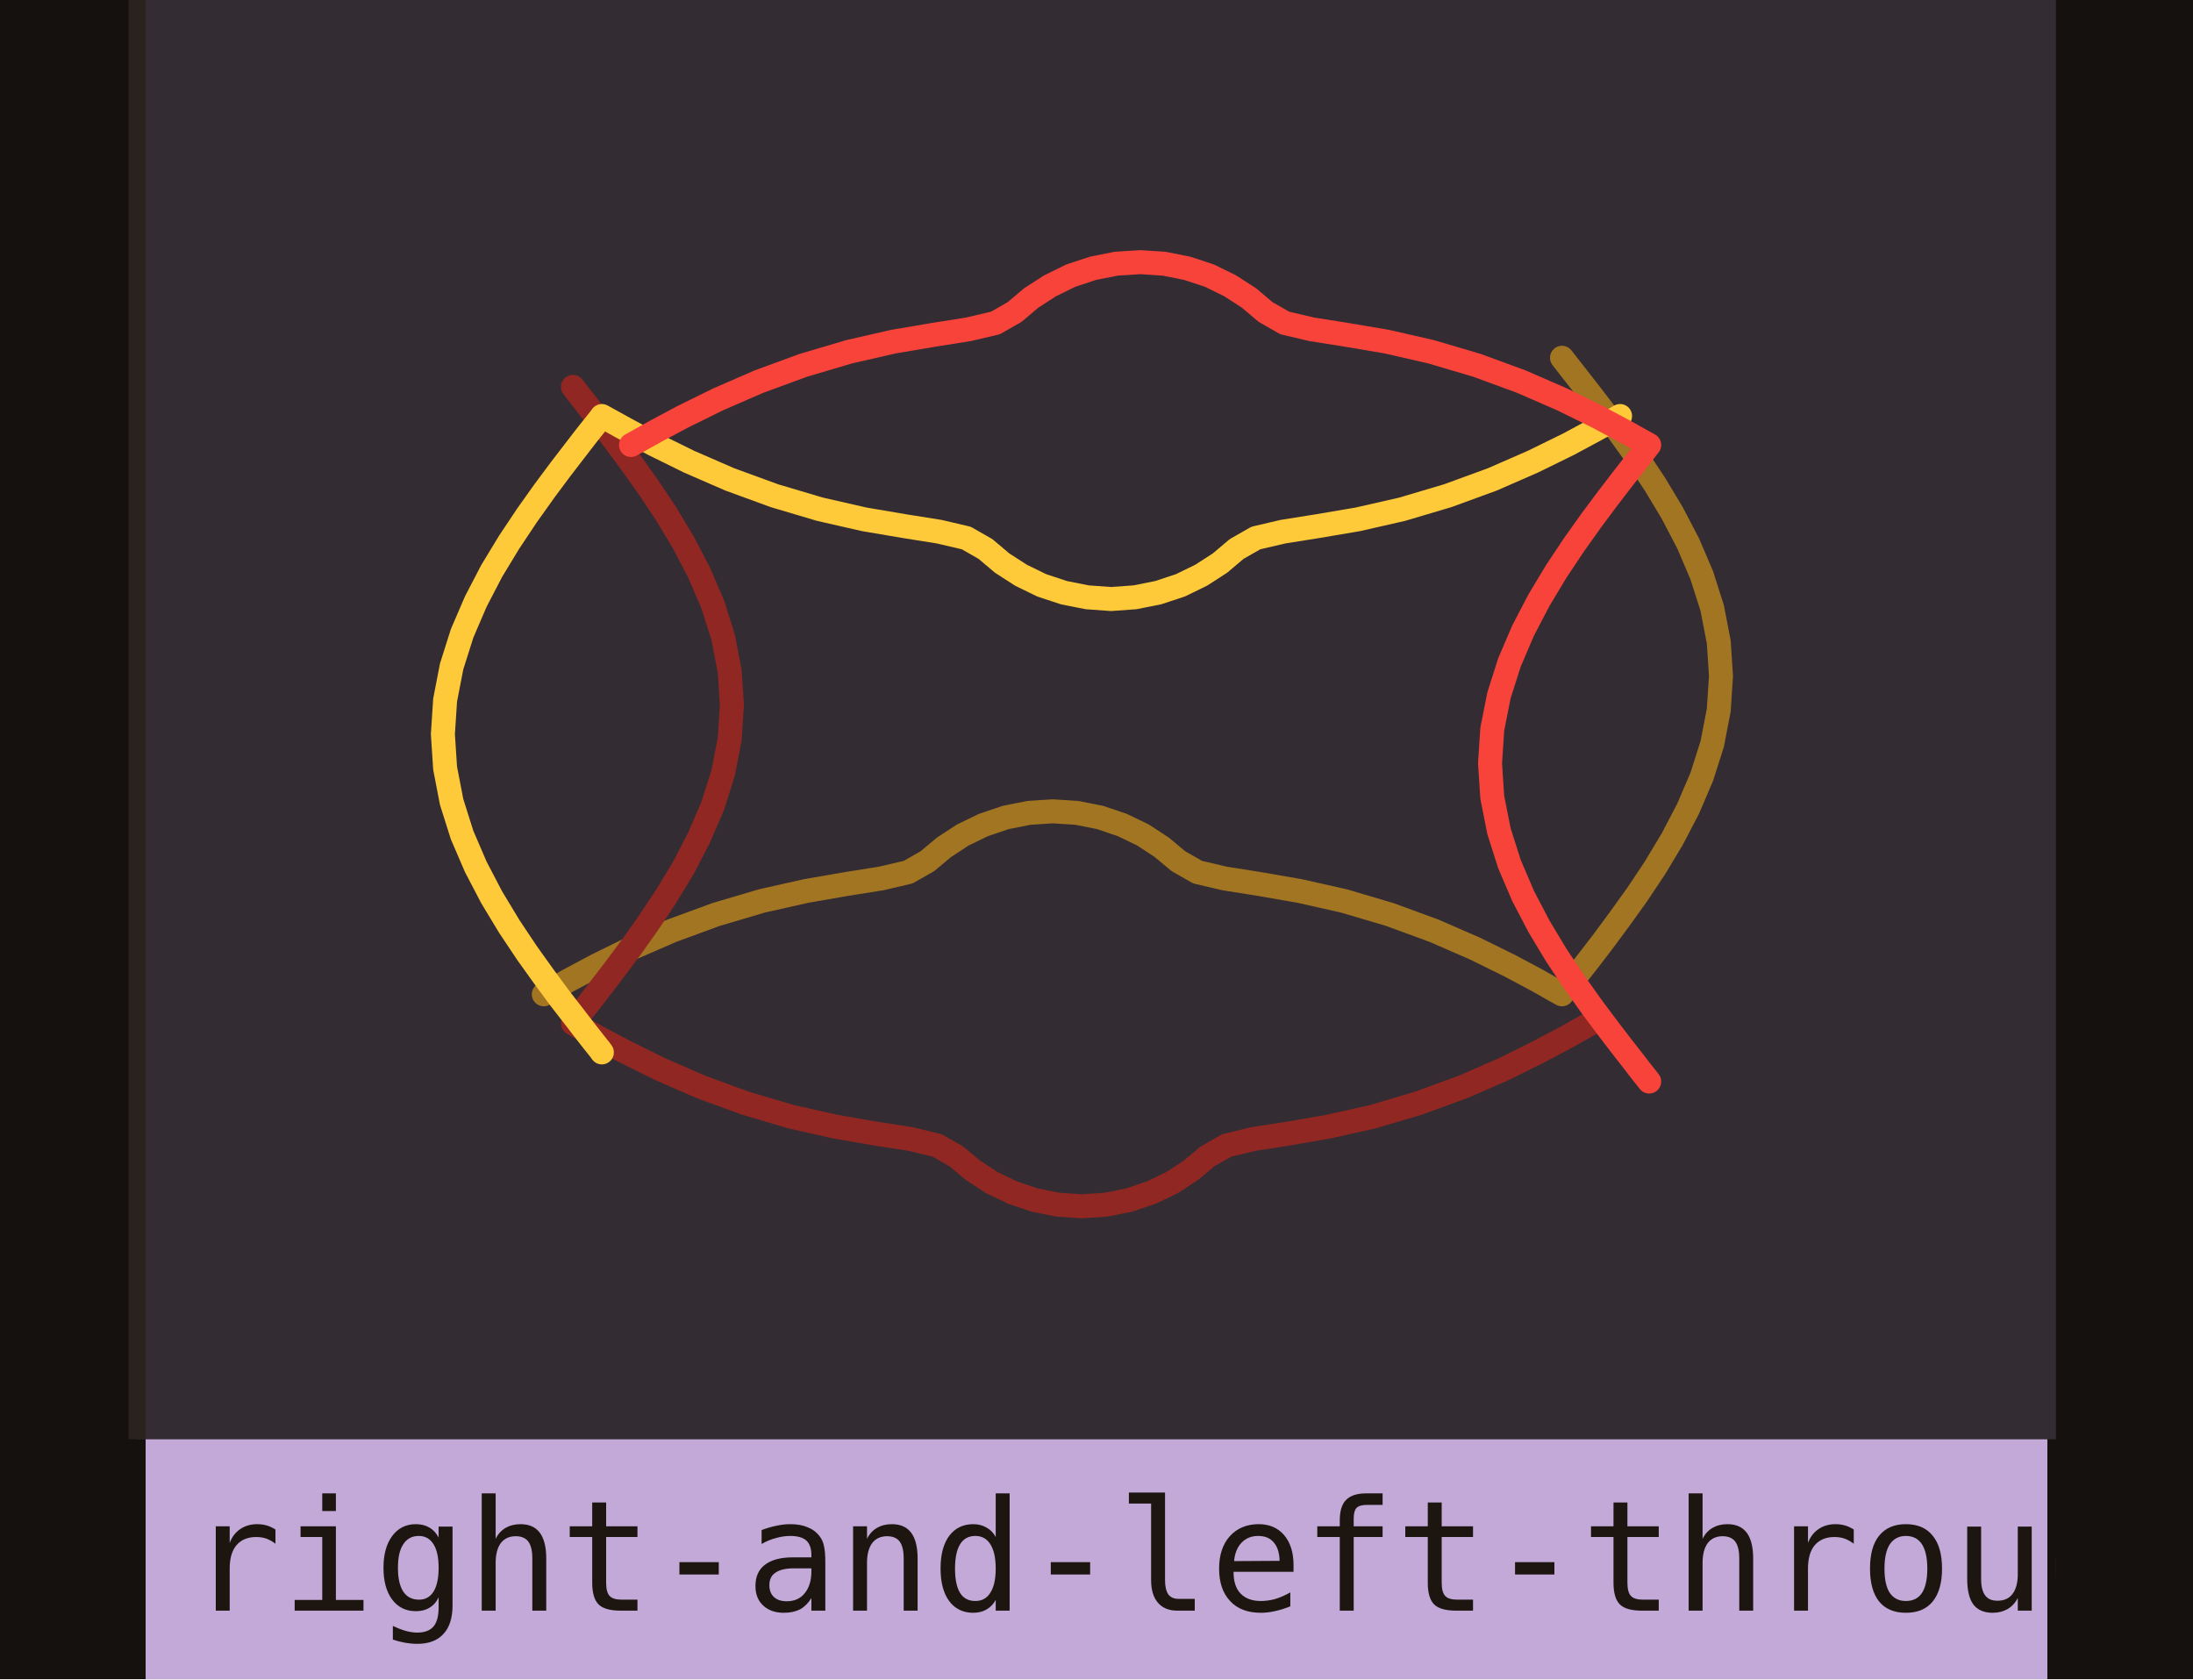
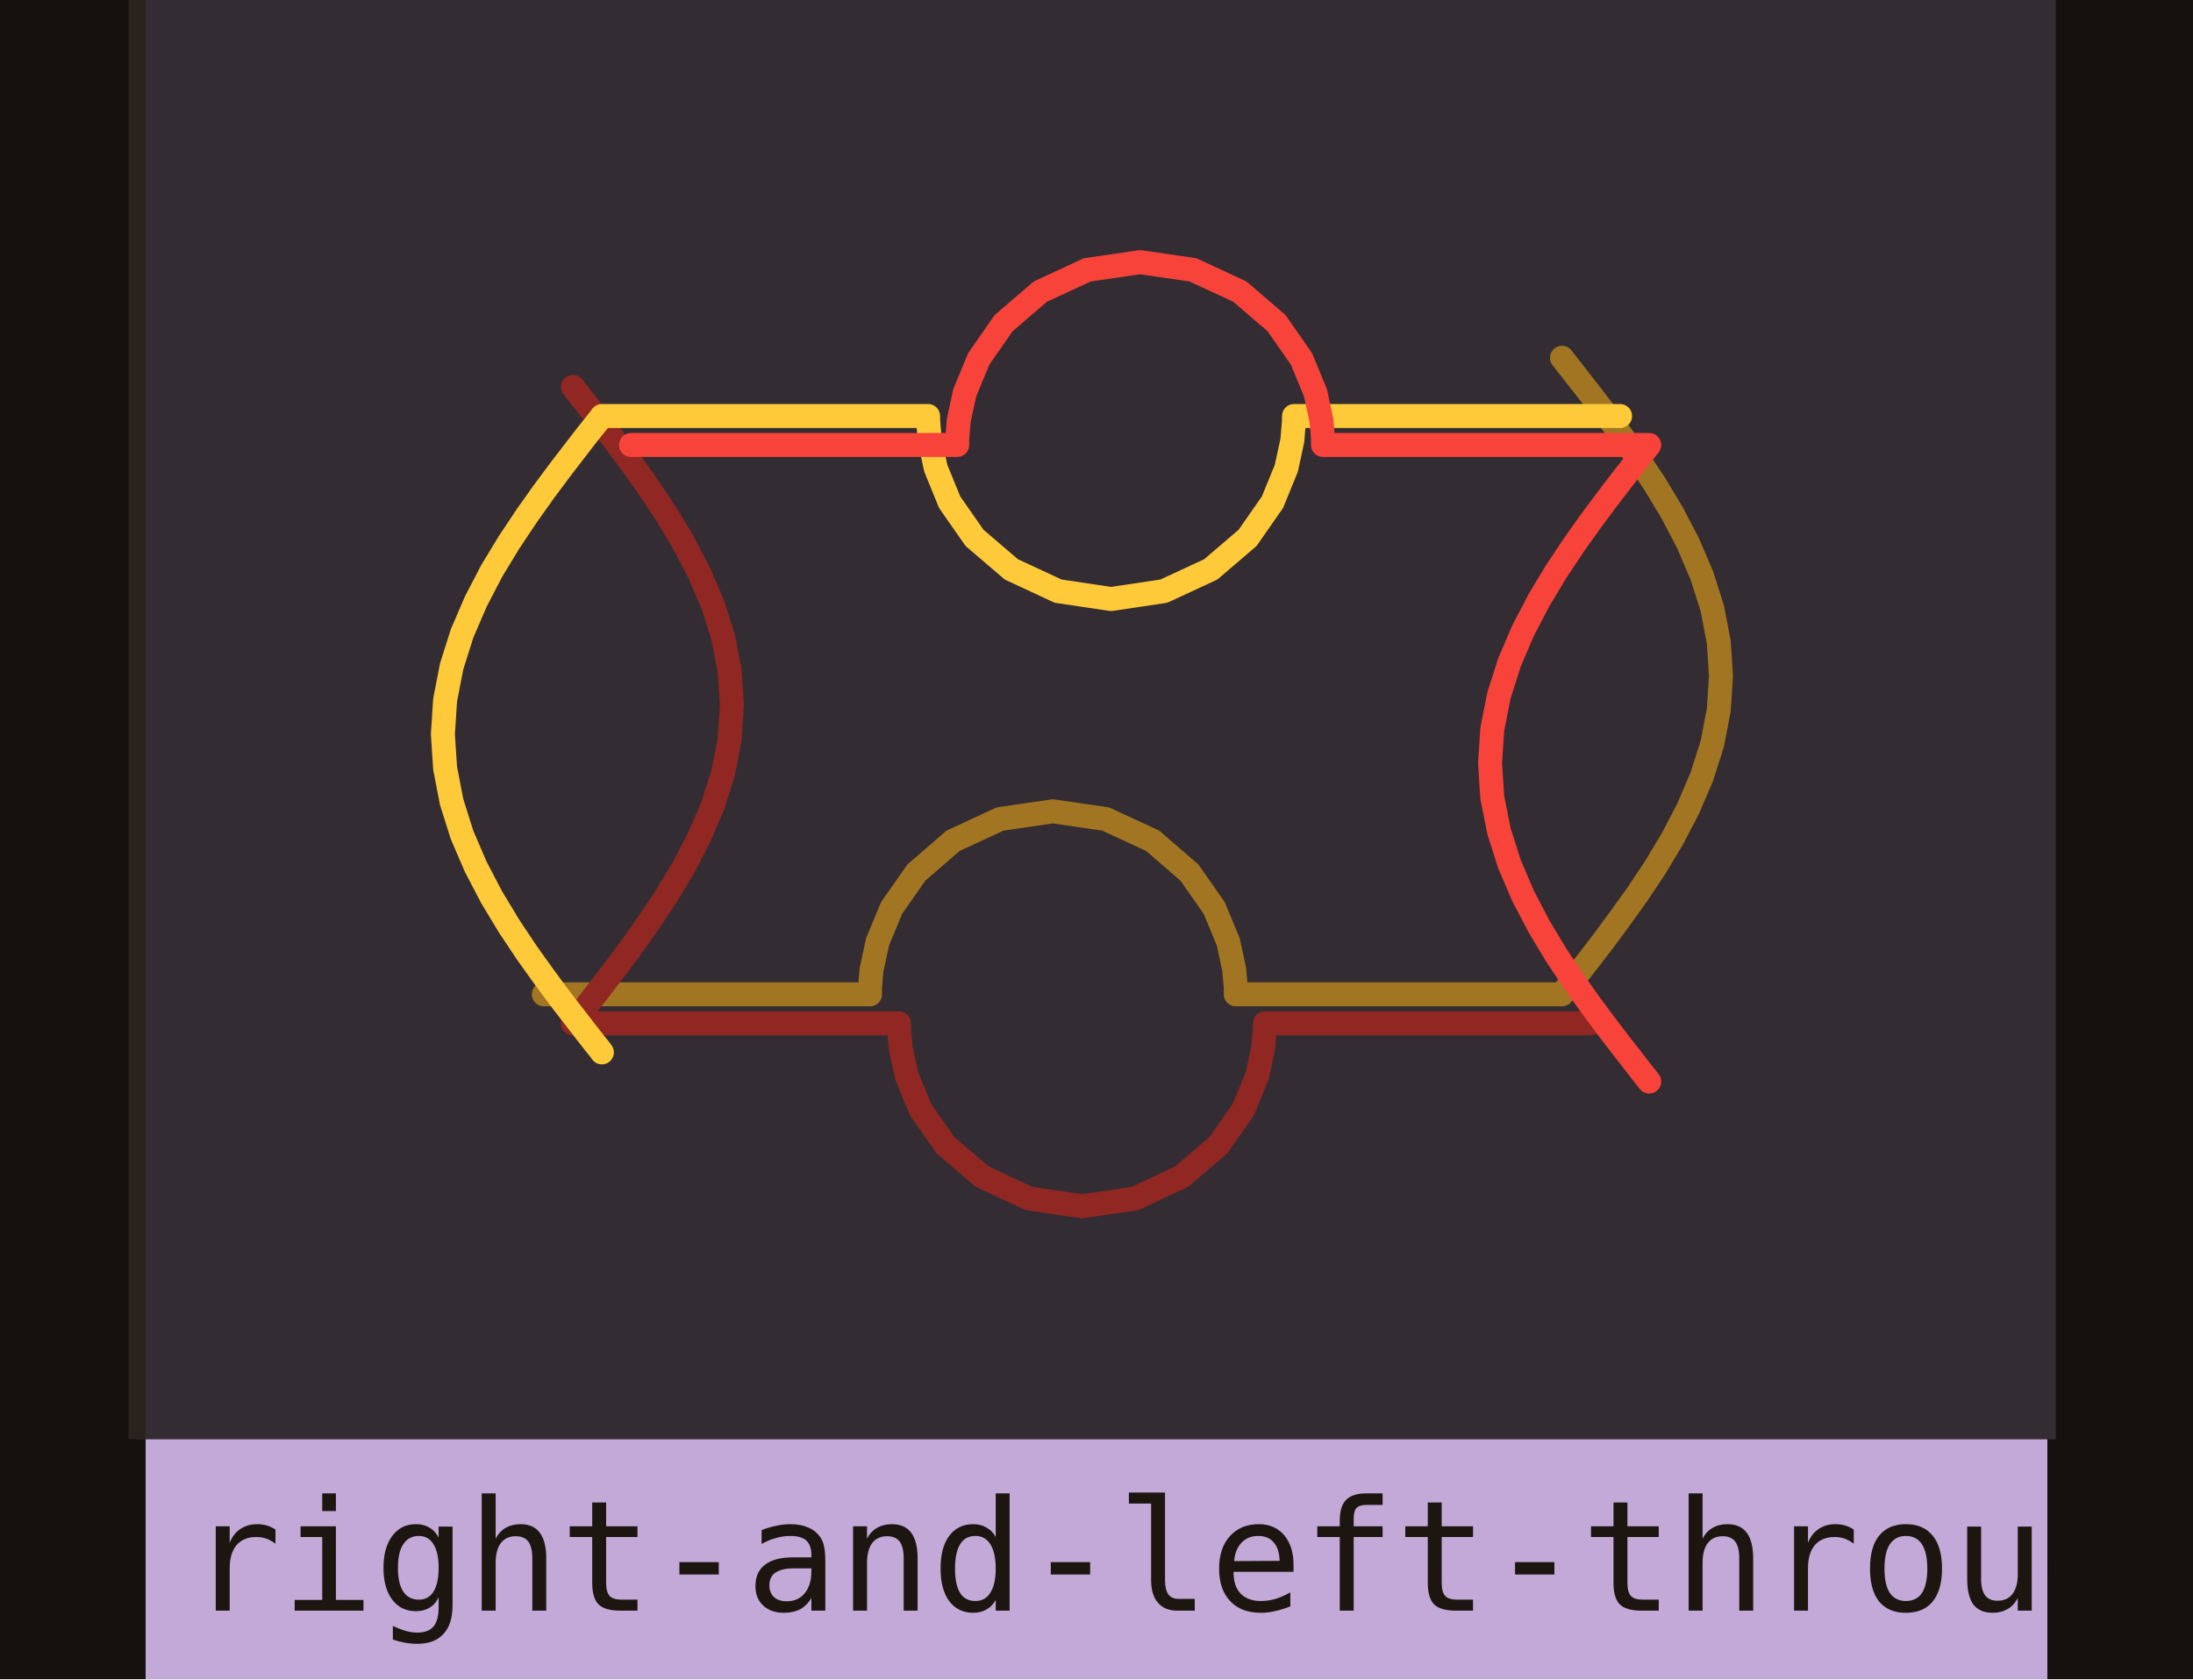
<svg xmlns="http://www.w3.org/2000/svg" viewBox="0 0 128 98" width="128" height="98" role="img">
  <rect width="128" height="98" fill="#14110f" />
  <svg x="8" y="0" width="112" height="84" viewBox="0 0 112 84">
    <rect width="112" height="84" fill="#c2a9d8" fill-opacity="0.18" />
-     <path d="M83.17 20.88L83.28 21.02L83.59 21.42L84.1 22.07L84.78 22.94L85.6 24.01L86.53 25.27L87.55 26.69L88.59 28.25L89.6 29.93L90.53 31.71L91.33 33.58L91.94 35.5L92.32 37.47L92.45 39.45L92.32 41.44L91.94 43.41L91.33 45.33L90.53 47.2L89.6 48.98L88.59 50.66L87.55 52.22L86.53 53.64L85.6 54.9L84.78 55.97L84.1 56.84L83.59 57.48L83.28 57.89L83.17 58.03L82.79 57.82L81.75 57.23L80.14 56.37L78.09 55.36L75.7 54.32L73.11 53.37L70.44 52.58L67.86 52L65.5 51.59L63.48 51.27L61.9 50.9L60.78 50.26L59.81 49.45L58.71 48.73L57.51 48.15L56.21 47.71L54.85 47.44L53.45 47.35L52.06 47.44L50.7 47.71L49.4 48.15L48.2 48.73L47.1 49.45L46.13 50.26L45.01 50.9L43.43 51.27L41.41 51.59L39.05 52L36.47 52.58L33.8 53.37L31.21 54.32L28.82 55.36L26.77 56.37L25.16 57.23L24.12 57.82L23.74 58.03" fill="none" stroke="#a17521" stroke-width="1.4" stroke-linecap="round" stroke-linejoin="round" />
-     <path d="M25.44 22.58L25.55 22.72L25.86 23.12L26.37 23.77L27.04 24.64L27.87 25.71L28.8 26.97L29.81 28.38L30.85 29.94L31.87 31.63L32.8 33.41L33.6 35.27L34.21 37.2L34.59 39.17L34.72 41.15L34.59 43.14L34.21 45.1L33.6 47.03L32.8 48.89L31.87 50.68L30.85 52.36L29.81 53.92L28.8 55.34L27.87 56.59L27.04 57.67L26.37 58.54L25.86 59.18L25.55 59.58L25.44 59.72L25.81 59.93L26.86 60.52L28.46 61.37L30.52 62.39L32.9 63.43L35.5 64.38L38.16 65.17L40.75 65.75L43.11 66.16L45.12 66.47L46.7 66.85L47.82 67.49L48.79 68.3L49.89 69.02L51.1 69.6L52.4 70.04L53.76 70.31L55.15 70.4L56.54 70.31L57.9 70.04L59.2 69.6L60.41 69.02L61.51 68.3L62.48 67.49L63.6 66.85L65.18 66.47L67.19 66.16L69.55 65.75L72.14 65.17L74.8 64.38L77.4 63.43L79.79 62.39L81.84 61.37L83.44 60.52L84.49 59.93L84.87 59.72" fill="none" stroke="#902722" stroke-width="1.4" stroke-linecap="round" stroke-linejoin="round" />
-     <path d="M27.13 61.42L27.03 61.28L26.71 60.88L26.2 60.23L25.53 59.36L24.7 58.29L23.77 57.03L22.76 55.62L21.72 54.06L20.7 52.37L19.77 50.59L18.97 48.73L18.36 46.8L17.98 44.83L17.85 42.85L17.98 40.86L18.36 38.9L18.97 36.97L19.77 35.11L20.7 33.32L21.72 31.64L22.76 30.08L23.77 28.66L24.7 27.41L25.53 26.33L26.2 25.46L26.71 24.82L27.03 24.42L27.13 24.28L27.51 24.49L28.56 25.07L30.16 25.93L32.21 26.94L34.6 27.98L37.2 28.93L39.86 29.72L42.45 30.31L44.81 30.71L46.82 31.03L48.4 31.4L49.52 32.04L50.49 32.86L51.59 33.57L52.8 34.16L54.1 34.59L55.46 34.86L56.85 34.96L58.24 34.86L59.6 34.59L60.9 34.16L62.11 33.57L63.21 32.86L64.18 32.04L65.3 31.4L66.88 31.03L68.89 30.71L71.25 30.31L73.84 29.72L76.5 28.93L79.1 27.98L81.48 26.94L83.54 25.93L85.14 25.07L86.19 24.49L86.56 24.28" fill="none" stroke="#ffca39" stroke-width="1.4" stroke-linecap="round" stroke-linejoin="round" />
-     <path d="M88.26 63.12L88.15 62.98L87.83 62.58L87.33 61.93L86.65 61.06L85.83 59.99L84.89 58.73L83.88 57.31L82.84 55.75L81.83 54.07L80.9 52.29L80.1 50.42L79.49 48.5L79.1 46.53L78.97 44.55L79.1 42.56L79.49 40.59L80.1 38.67L80.9 36.8L81.83 35.02L82.84 33.34L83.88 31.78L84.89 30.36L85.83 29.1L86.65 28.03L87.33 27.16L87.83 26.52L88.15 26.11L88.26 25.97L87.88 25.76L86.84 25.18L85.23 24.32L83.18 23.31L80.79 22.27L78.2 21.32L75.53 20.53L72.95 19.94L70.59 19.54L68.57 19.22L66.99 18.85L65.87 18.21L64.9 17.39L63.8 16.68L62.6 16.09L61.3 15.66L59.94 15.39L58.55 15.3L57.15 15.39L55.79 15.66L54.49 16.09L53.29 16.68L52.19 17.39L51.22 18.21L50.1 18.85L48.52 19.22L46.5 19.54L44.14 19.94L41.56 20.53L38.89 21.32L36.3 22.27L33.91 23.31L31.86 24.32L30.25 25.18L29.21 25.76L28.83 25.97" fill="none" stroke="#f8433a" stroke-width="1.4" stroke-linecap="round" stroke-linejoin="round" />
+     <path d="M83.17 20.88L83.28 21.02L83.59 21.42L84.1 22.07L84.78 22.94L85.6 24.01L86.53 25.27L87.55 26.69L88.59 28.25L89.6 29.93L90.53 31.71L91.33 33.58L91.94 35.5L92.32 37.47L92.45 39.45L92.32 41.44L91.94 43.41L91.33 45.33L90.53 47.2L89.6 48.98L88.59 50.66L87.55 52.22L86.53 53.64L85.6 54.9L84.78 55.97L84.1 56.84L83.59 57.48L83.28 57.89L83.17 58.03L82.35 58.03L80.19 58.03L77.15 58.03L73.65 58.03L70.16 58.03L67.11 58.03L64.95 58.03L64.13 58.03L64.13 57.65L64.04 56.59L63.69 54.97L62.87 52.99L61.42 50.92L59.28 49.07L56.54 47.8L53.45 47.35L50.37 47.8L47.63 49.07L45.49 50.92L44.04 52.99L43.22 54.97L42.87 56.59L42.78 57.65L42.78 58.03L42.4 58.03L41.37 58.03L39.8 58.03L37.84 58.03L35.62 58.03L33.26 58.03L30.9 58.03L28.68 58.03L26.71 58.03L25.15 58.03L24.11 58.03L23.74 58.03" fill="none" stroke="#a17521" stroke-width="1.4" stroke-linecap="round" stroke-linejoin="round" />
+     <path d="M25.44 22.58L25.55 22.72L25.86 23.12L26.37 23.77L27.04 24.64L27.87 25.71L28.8 26.97L29.81 28.38L30.85 29.94L31.87 31.63L32.8 33.41L33.6 35.27L34.21 37.2L34.59 39.17L34.72 41.15L34.59 43.14L34.21 45.1L33.6 47.03L32.8 48.89L31.87 50.68L30.85 52.36L29.81 53.92L28.8 55.34L27.87 56.59L27.04 57.67L26.37 58.54L25.86 59.18L25.55 59.58L25.44 59.72L26.26 59.72L28.41 59.72L31.46 59.72L34.96 59.72L38.45 59.72L41.5 59.72L43.65 59.72L44.47 59.72L44.48 60.1L44.57 61.16L44.92 62.78L45.73 64.76L47.18 66.83L49.33 68.67L52.07 69.95L55.15 70.4L58.24 69.95L60.97 68.67L63.12 66.83L64.57 64.76L65.38 62.78L65.73 61.16L65.82 60.1L65.83 59.72L66.2 59.72L67.24 59.72L68.8 59.72L70.77 59.72L72.99 59.72L75.35 59.72L77.71 59.72L79.93 59.72L81.89 59.72L83.46 59.72L84.49 59.72L84.87 59.72" fill="none" stroke="#902722" stroke-width="1.4" stroke-linecap="round" stroke-linejoin="round" />
+     <path d="M27.13 61.42L27.03 61.28L26.71 60.88L26.2 60.23L25.53 59.36L24.7 58.29L23.77 57.03L22.76 55.62L21.72 54.06L20.7 52.37L19.77 50.59L18.97 48.73L18.36 46.8L17.98 44.83L17.85 42.85L17.98 40.86L18.36 38.9L18.97 36.97L19.77 35.11L20.7 33.32L21.72 31.64L22.76 30.08L23.77 28.66L24.7 27.41L25.53 26.33L26.2 25.46L26.71 24.82L27.03 24.42L27.13 24.28L27.95 24.28L30.11 24.28L33.16 24.28L36.65 24.28L40.15 24.28L43.2 24.28L45.35 24.28L46.17 24.28L46.18 24.65L46.27 25.71L46.62 27.33L47.43 29.31L48.88 31.39L51.03 33.23L53.76 34.5L56.85 34.96L59.93 34.5L62.67 33.23L64.82 31.39L66.27 29.31L67.08 27.33L67.43 25.71L67.52 24.65L67.53 24.28L67.9 24.28L68.94 24.28L70.5 24.28L72.46 24.28L74.69 24.28L77.04 24.28L79.4 24.28L81.63 24.28L83.59 24.28L85.15 24.28L86.19 24.28L86.56 24.28" fill="none" stroke="#ffca39" stroke-width="1.4" stroke-linecap="round" stroke-linejoin="round" />
+     <path d="M88.26 63.12L88.15 62.98L87.83 62.58L87.33 61.93L86.65 61.06L85.83 59.99L84.89 58.73L83.88 57.31L82.84 55.75L81.83 54.07L80.9 52.29L80.1 50.42L79.49 48.5L79.1 46.53L78.97 44.55L79.1 42.56L79.49 40.59L80.1 38.67L80.9 36.8L81.83 35.02L82.84 33.34L83.88 31.78L84.89 30.36L85.83 29.1L86.65 28.03L87.33 27.16L87.83 26.52L88.15 26.11L88.26 25.97L87.44 25.97L85.29 25.97L82.24 25.97L78.74 25.97L75.25 25.97L72.2 25.97L70.04 25.97L69.22 25.97L69.22 25.6L69.13 24.54L68.78 22.92L67.96 20.94L66.51 18.86L64.37 17.02L61.63 15.75L58.55 15.3L55.46 15.75L52.72 17.02L50.58 18.86L49.13 20.94L48.31 22.92L47.96 24.54L47.87 25.6L47.87 25.97L47.49 25.97L46.46 25.97L44.89 25.97L42.93 25.97L40.71 25.97L38.35 25.97L35.99 25.97L33.77 25.97L31.81 25.97L30.24 25.97L29.21 25.97L28.83 25.97" fill="none" stroke="#f8433a" stroke-width="1.4" stroke-linecap="round" stroke-linejoin="round" />
  </svg>
  <path d="M8 0L8 84" stroke="#2a221c" stroke-width="1" fill="none" />
  <svg x="8" y="84" width="112" height="14" viewBox="0 0 112 14">
    <rect x="0.5" width="111" height="14" fill="#c2a9d8" />
    <text x="3" y="10" fill="#1d1510" font-size="9" font-family="ui-monospace, Menlo, monospace">right-and-left-through</text>
  </svg>
</svg>
